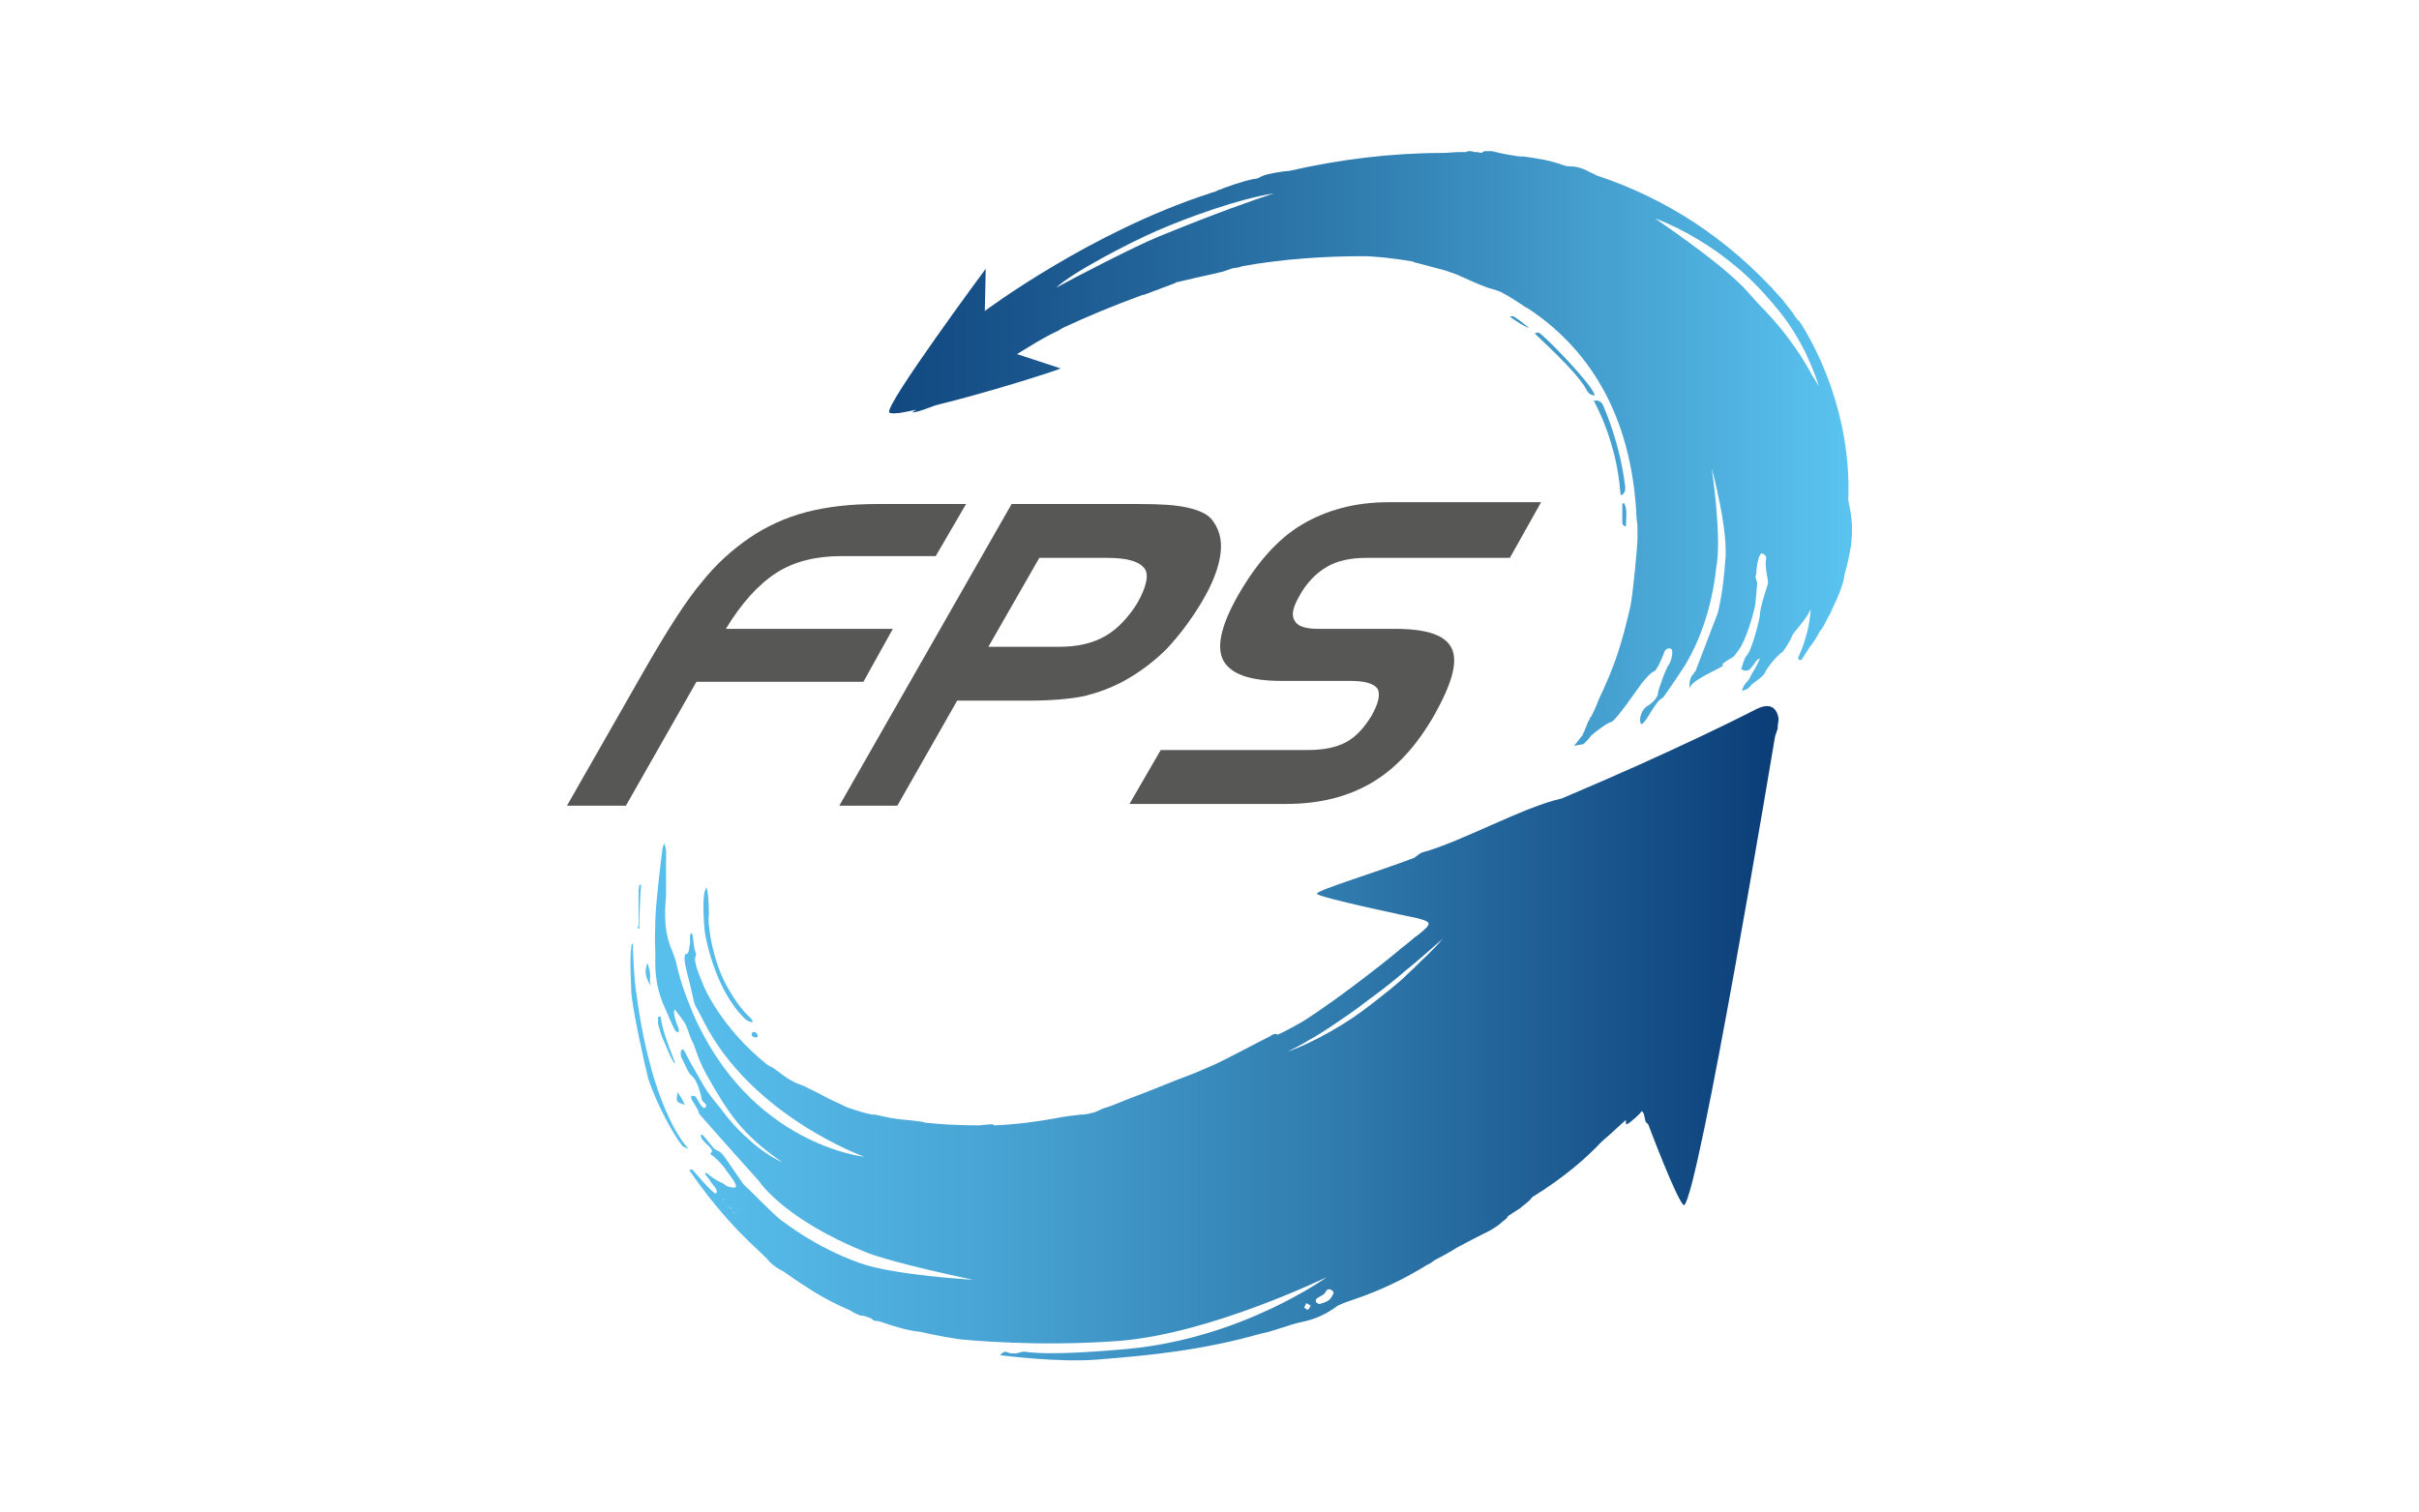
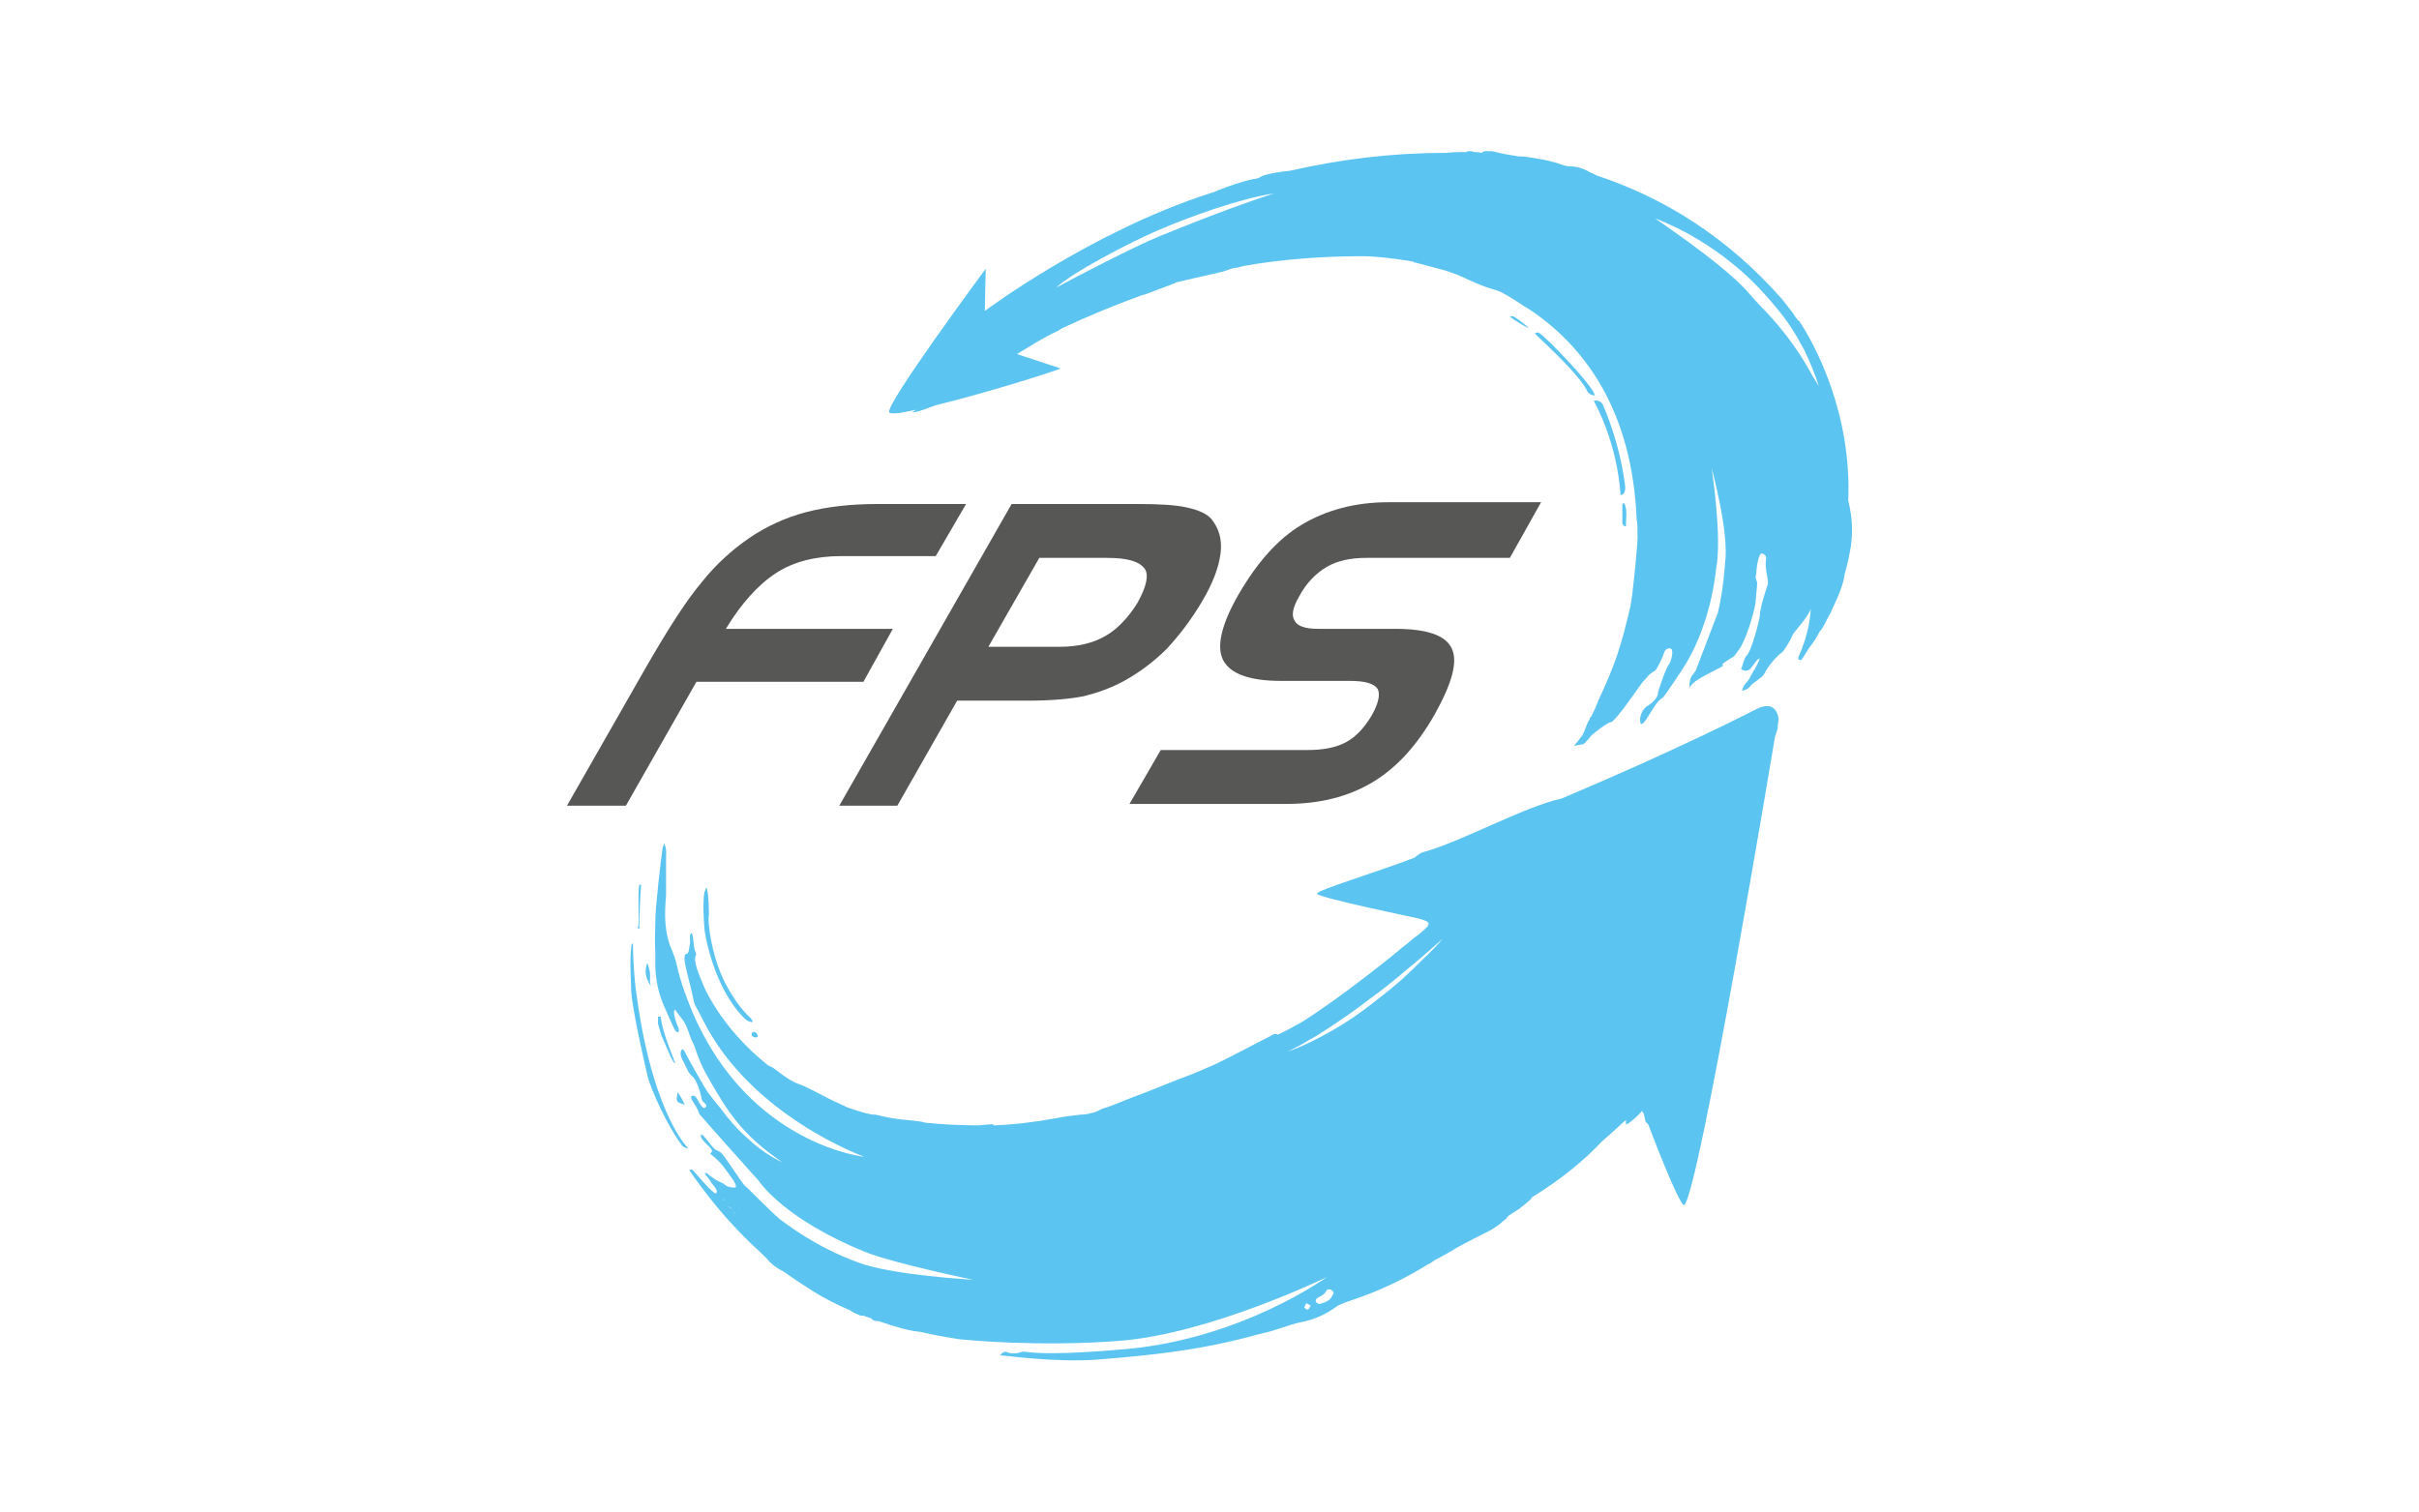
<svg xmlns="http://www.w3.org/2000/svg" width="128" height="80" viewBox="0 0 128 80" fill="none">
  <g id="logo / payment method / fps / brand-light">
    <g id="logo">
-       <path d="M39.071 63.981C39.119 64.028 39.119 64.076 39.119 64.124C39.119 64.266 39.024 64.314 38.93 64.266C38.882 64.219 38.835 64.171 38.788 64.124C38.741 63.981 38.646 63.886 38.504 63.839C38.41 63.791 38.315 63.648 38.268 63.553C38.268 63.506 38.268 63.458 38.268 63.411C38.268 63.411 38.363 63.363 38.41 63.411C38.646 63.601 38.835 63.791 39.071 63.981ZM39.402 53.906C39.497 54.001 39.638 54.096 39.827 54.096C39.827 53.954 39.638 53.811 39.544 53.716C39.024 53.194 38.693 52.576 38.599 52.433C37.654 50.913 37.418 48.679 37.512 48.441C37.512 48.394 37.512 47.158 37.37 46.968C37.323 47.063 37.323 47.158 37.276 47.206C37.181 47.824 37.229 48.489 37.276 49.154C37.276 49.344 37.748 52.291 39.402 53.906ZM33.78 49.154H33.827C33.827 48.536 33.874 47.443 33.922 46.826C33.874 46.826 33.827 46.826 33.827 46.826C33.733 47.396 33.827 48.441 33.78 49.012C33.733 49.059 33.733 49.107 33.78 49.154ZM39.78 54.667C39.78 54.714 39.78 54.762 39.78 54.809C39.875 54.904 39.969 54.952 40.111 54.857C40.064 54.714 40.016 54.619 39.875 54.619L39.78 54.667ZM34.819 54.191C34.914 54.477 34.961 54.762 35.103 55.047C35.197 55.237 35.575 56.235 35.717 56.282C35.764 56.235 35.055 54.762 34.961 53.811C34.914 53.811 34.866 53.811 34.819 53.811C34.819 53.954 34.819 54.096 34.819 54.191ZM34.252 50.96C34.111 51.388 34.111 51.673 34.441 52.196C34.3 51.72 34.536 51.72 34.252 50.96ZM35.953 57.946C35.906 57.898 35.906 57.851 35.859 57.803C35.764 58.326 35.764 58.326 36.237 58.468C36.142 58.278 36.048 58.088 35.953 57.946ZM33.638 52.338C33.591 52.053 33.496 50.675 33.496 50.247C33.496 50.152 33.496 50.01 33.496 49.914C33.402 50.01 33.402 50.057 33.402 50.152C33.307 50.817 33.402 52.148 33.402 52.481C33.449 53.336 34.063 56.14 34.3 57.09C34.772 58.516 35.717 60.179 36.048 60.559C36.095 60.702 36.284 60.749 36.426 60.797C35.906 60.227 35.481 59.324 35.481 59.324C34.111 56.52 33.733 52.908 33.638 52.338ZM70.49 68.305C70.396 68.21 70.207 68.21 70.16 68.353C70.065 68.543 69.876 68.591 69.735 68.686C69.64 68.733 69.593 68.828 69.64 68.923C69.687 68.971 69.782 69.018 69.829 69.018C70.113 68.923 70.349 68.876 70.49 68.591C70.538 68.496 70.632 68.401 70.49 68.305ZM69.026 69.209C69.073 69.256 69.168 69.351 69.215 69.303C69.262 69.303 69.309 69.161 69.357 69.113C69.309 69.066 69.215 69.018 69.12 68.971C69.073 69.113 68.979 69.209 69.026 69.209ZM38.41 63.411C38.363 63.411 38.315 63.411 38.268 63.411C38.268 63.458 38.221 63.506 38.268 63.553C38.363 63.648 38.41 63.791 38.504 63.839C38.646 63.934 38.741 63.981 38.788 64.124C38.788 64.171 38.882 64.219 38.93 64.266C39.024 64.314 39.119 64.266 39.119 64.124C39.119 64.076 39.119 63.981 39.071 63.981C38.835 63.791 38.646 63.601 38.41 63.411ZM94.067 38.414C94.067 38.462 94.067 38.509 94.067 38.557C94.019 38.699 93.972 38.842 93.925 38.984C93.925 38.984 89.862 63.411 89.106 63.791C88.775 63.648 87.216 59.514 87.216 59.514L87.074 59.371L86.98 58.944L86.885 58.801C86.696 59.039 86.46 59.229 86.224 59.419C86.177 59.466 86.129 59.466 86.035 59.514C86.035 59.419 86.035 59.371 86.035 59.276C85.751 59.514 85.373 59.894 84.759 60.417C83.956 61.272 82.775 62.318 81.074 63.363C80.932 63.601 80.412 63.934 80.46 63.934C80.223 64.076 80.034 64.219 79.798 64.361C79.704 64.551 79.562 64.599 79.515 64.646C79.326 64.836 79.09 64.979 78.853 65.122C78.286 65.407 77.719 65.692 77.105 66.025C76.727 66.262 76.302 66.5 75.924 66.69C75.782 66.785 75.688 66.88 75.546 66.927C74.317 67.688 73.042 68.305 71.624 68.781C71.341 68.876 71.058 68.971 70.774 69.113C70.207 69.541 69.593 69.826 68.884 69.969C68.175 70.111 67.467 70.444 66.711 70.587C63.687 71.442 61.041 71.727 57.97 71.965C55.986 72.107 53.34 71.775 52.915 71.727C53.056 71.585 53.151 71.49 53.34 71.585C53.434 71.632 53.576 71.632 53.718 71.632C53.86 71.632 54.049 71.537 54.19 71.537C55.702 71.775 59.057 71.442 59.671 71.394C65.766 70.824 70.207 67.593 70.207 67.593C70.207 67.593 64.065 70.587 59.246 70.967C54.946 71.299 51.072 70.919 50.694 70.872C50.458 70.824 49.702 70.729 48.71 70.492C48.143 70.444 47.434 70.254 46.489 69.921C46.347 69.921 46.206 69.921 46.111 69.779C45.969 69.731 45.828 69.684 45.686 69.636C45.639 69.636 45.592 69.636 45.544 69.636C45.45 69.589 45.308 69.541 45.214 69.494C45.119 69.446 45.072 69.398 44.977 69.351C44.316 69.066 43.654 68.733 43.04 68.353C42.52 68.02 42.001 67.688 41.481 67.308C41.197 67.165 40.961 67.022 40.725 66.785C40.536 66.547 40.3 66.357 40.064 66.12C37.843 64.076 36.567 62.033 36.473 61.938C36.615 61.843 36.662 61.938 36.709 61.985C36.803 62.08 37.701 63.173 37.89 63.173C37.985 63.031 37.89 62.935 37.796 62.793C37.465 62.413 37.701 62.603 37.37 62.223C37.229 62.08 37.323 61.985 37.559 62.223C38.127 62.65 38.127 62.508 38.41 62.745C38.457 62.793 38.741 62.888 38.93 62.84C39.024 62.698 38.599 62.175 38.457 61.985C38.221 61.605 37.748 61.177 37.654 61.13C37.465 61.035 37.748 61.035 37.654 60.845C37.607 60.702 37.04 60.322 37.087 60.084C37.134 59.894 37.512 60.512 37.796 60.797C37.89 60.892 38.032 60.892 38.174 61.035C38.315 61.13 39.213 62.555 39.402 62.745C39.638 62.935 40.772 64.124 41.292 64.551C41.575 64.741 43.087 65.977 45.45 66.832C47.245 67.498 51.497 67.735 51.497 67.735C51.497 67.735 47.34 66.88 45.78 66.262C41.575 64.551 40.253 62.65 40.158 62.508C39.638 61.938 37.229 59.229 36.992 58.944C36.945 58.659 36.567 58.231 36.567 58.088C36.567 57.946 36.756 57.993 36.803 58.041C36.898 58.136 37.181 58.801 37.323 58.611C37.512 58.468 37.134 58.326 37.134 58.183C37.04 57.708 36.851 57.138 36.615 56.948C36.426 56.805 36.331 56.52 36.095 56.045C36 55.902 36 55.712 36.048 55.57C36.095 55.57 36.095 55.57 36.142 55.522C36.189 55.617 36.284 55.712 36.331 55.855C36.473 56.14 37.37 57.708 37.418 57.756C37.654 58.088 37.89 58.373 38.127 58.659C38.504 59.181 39.024 59.799 39.591 60.274C40.489 61.13 41.386 61.51 41.386 61.51C39.26 60.037 38.552 58.944 37.37 56.853C36.898 55.997 36.756 55.285 36.615 55.094C36.473 54.762 36.378 54.429 36.284 54.239C36.142 53.954 35.906 53.716 35.717 53.431C35.575 53.526 35.764 54.049 35.811 54.191C35.859 54.334 35.953 54.429 35.906 54.619C35.811 54.667 35.717 54.524 35.717 54.524C35.575 54.286 35.292 53.574 35.197 53.384C34.583 52.053 34.677 51.008 34.677 50.437C34.63 49.724 34.677 49.202 34.677 48.726C34.677 48.014 34.961 45.59 35.055 44.925C35.055 44.83 35.103 44.782 35.15 44.639C35.292 44.972 35.244 45.21 35.244 45.495C35.244 45.733 35.244 47.111 35.244 47.396C35.15 48.441 35.15 49.392 35.575 50.342C35.953 51.245 35.717 51.34 36.662 53.621C39.686 60.607 45.733 61.225 45.733 61.225C45.733 61.225 39.78 59.086 37.229 54.049C36.473 52.528 36.992 53.954 36.331 51.388C36.237 51.008 36.142 50.485 36.331 50.485C36.473 50.485 36.473 50.057 36.52 49.867C36.52 49.724 36.473 49.487 36.567 49.392C36.709 49.344 36.662 50.105 36.803 50.39C36.945 50.722 36.473 50.39 37.181 52.053C37.229 52.196 38.127 54.382 40.63 56.377C40.725 56.425 40.819 56.472 40.914 56.52C41.245 56.758 41.575 57.043 41.953 57.233C42.19 57.376 42.473 57.423 42.709 57.566C43.229 57.803 43.702 58.088 44.221 58.326C44.221 58.326 44.458 58.421 44.836 58.611C44.977 58.659 45.119 58.706 45.261 58.754C45.544 58.849 45.875 58.944 46.158 58.991C46.206 58.991 46.253 58.991 46.3 58.991C46.725 59.086 47.103 59.181 47.529 59.229C47.812 59.276 48.757 59.324 48.946 59.419C49.844 59.514 50.789 59.562 51.733 59.562C51.922 59.562 52.159 59.514 52.348 59.514C52.442 59.514 52.537 59.466 52.584 59.562C52.584 59.562 52.584 59.562 52.631 59.562C53.765 59.514 54.852 59.371 55.891 59.181C56.316 59.086 56.836 59.039 57.214 58.991H57.261C57.403 58.991 57.592 58.944 57.639 58.944C57.545 58.944 57.876 58.896 57.97 58.849C58.112 58.801 58.254 58.706 58.395 58.659C58.915 58.516 59.388 58.278 59.907 58.088C60.947 57.708 62.033 57.233 63.073 56.853C63.073 56.853 63.545 56.663 64.301 56.33C65.293 55.855 66.238 55.332 67.183 54.857C67.325 54.762 67.467 54.667 67.609 54.762C68.034 54.572 68.459 54.334 68.884 54.096C71.01 52.766 74.176 50.2 74.129 50.2C74.412 50.01 74.979 49.487 74.979 49.534C75.499 49.107 75.593 49.012 75.593 48.869C75.593 48.726 74.932 48.584 74.932 48.584C74.932 48.584 69.687 47.491 69.687 47.301C69.687 47.111 72.711 46.208 74.837 45.4C74.979 45.305 75.121 45.162 75.263 45.115C77.247 44.592 80.649 42.691 82.633 42.263C88.822 39.65 92.508 37.749 92.98 37.511C94.067 36.989 94.114 38.081 94.114 38.081L94.067 38.414ZM76.349 49.677C75.688 50.247 75.073 50.817 74.412 51.34C73.751 51.91 73.089 52.433 72.428 52.908C71.766 53.431 71.058 53.906 70.349 54.382C69.971 54.619 69.64 54.857 69.262 55.047C68.884 55.285 68.506 55.475 68.128 55.665C68.931 55.38 69.687 54.999 70.443 54.572C71.199 54.144 71.908 53.669 72.569 53.146C73.231 52.623 73.94 52.1 74.554 51.483C74.885 51.198 75.168 50.865 75.499 50.58C75.782 50.295 76.066 50.01 76.349 49.677Z" fill="url(#paint0_linear_481_43)" />
-       <path d="M85.987 25.678C86.035 25.963 85.94 26.201 85.751 26.201C85.562 23.397 84.428 21.401 84.334 21.211C84.57 21.164 84.712 21.259 84.806 21.401C84.948 21.734 85.704 23.445 85.987 25.678ZM84.381 20.926C84.381 20.498 81.688 17.695 81.405 17.599C81.357 17.599 81.31 17.599 81.216 17.647C81.263 17.742 83.436 19.643 83.956 20.641C84.05 20.831 84.192 20.926 84.381 20.926ZM80.082 16.744C80.034 16.744 79.987 16.744 79.893 16.744C80.082 16.934 80.743 17.314 80.885 17.362C80.932 17.362 80.412 16.934 80.082 16.744ZM85.846 27.674C85.846 27.769 85.94 27.864 86.035 27.864C86.035 27.436 86.129 26.961 85.94 26.629C85.893 26.629 85.846 26.676 85.846 26.676C85.846 27.009 85.846 27.341 85.846 27.674ZM97.941 28.91C97.847 29.433 97.752 29.908 97.61 30.383C97.563 30.858 97.279 31.571 96.949 32.236C96.901 32.379 96.854 32.474 96.76 32.616C96.571 32.997 96.429 33.282 96.287 33.424C96.098 33.804 95.862 34.137 95.768 34.232C95.626 34.47 95.484 34.66 95.342 34.898C95.295 34.992 95.106 34.898 95.153 34.803C95.579 33.852 95.768 32.997 95.815 32.236C95.579 32.806 94.917 33.424 94.823 33.662C94.775 33.852 94.35 34.517 94.303 34.517C93.972 34.755 93.547 35.278 93.358 35.658C93.216 35.895 92.697 36.181 92.649 36.276C92.555 36.418 92.413 36.513 92.177 36.561C92.271 36.133 92.508 36.133 92.649 35.753C92.838 35.42 92.98 35.23 93.122 34.85C92.933 34.85 92.697 35.42 92.508 35.468C92.319 35.563 92.177 35.42 92.13 35.42C92.224 35.183 92.271 34.898 92.413 34.707C92.697 34.47 93.122 32.712 93.122 32.569C93.122 32.189 93.453 31.191 93.547 30.906C93.594 30.716 93.358 30.05 93.453 29.575C93.5 29.433 93.311 29.29 93.216 29.29C93.027 29.337 92.933 30.145 92.933 30.335C92.933 30.335 92.933 30.43 92.886 30.526C92.933 30.716 92.98 30.811 92.98 30.858C92.98 31.001 92.933 31.381 92.886 31.951C92.791 32.521 92.366 33.947 91.988 34.422C91.657 34.898 91.752 34.707 91.279 35.04C90.807 35.373 91.704 34.992 90.665 35.515C89.626 36.038 89.484 36.228 89.436 36.371C89.389 36.513 89.342 35.848 89.626 35.658C89.626 35.61 89.673 35.563 89.72 35.515L90.901 32.426C91.185 31.286 91.279 29.86 91.279 29.813C91.515 28.197 90.57 24.775 90.57 24.775C90.57 24.775 91.137 28.434 90.807 30.098C90.712 31.048 90.334 33.377 89.059 35.373C88.964 35.515 88.019 36.941 87.972 36.941C87.547 37.131 87.074 38.367 86.838 38.319C86.696 38.129 86.838 37.559 87.169 37.369C87.405 37.226 87.736 36.941 87.736 36.656C87.736 36.561 88.161 35.325 88.303 35.183C88.444 34.992 88.586 34.375 88.397 34.327C88.255 34.28 88.114 34.375 88.066 34.517C87.972 34.803 87.641 35.515 87.547 35.515C87.263 35.658 87.121 35.895 86.932 36.086C86.838 36.181 85.468 38.224 85.232 38.224C85.09 38.224 84.334 38.794 84.192 38.937C84.098 39.079 83.956 39.222 83.814 39.365C83.767 39.412 83.531 39.412 83.389 39.46C83.342 39.46 83.247 39.46 83.247 39.507L83.294 39.46C83.294 39.46 83.578 39.175 83.814 38.747C83.767 38.842 83.72 38.937 83.672 39.032C83.72 38.984 83.72 38.937 83.767 38.889C83.767 38.889 83.767 38.889 83.767 38.842C83.814 38.794 83.814 38.699 83.861 38.652C83.861 38.652 83.861 38.652 83.861 38.604C83.909 38.557 83.909 38.462 83.956 38.414V38.367C84.003 38.319 84.003 38.224 84.05 38.176C84.098 38.129 84.098 38.081 84.145 37.986C84.145 37.986 84.145 37.939 84.192 37.939C84.334 37.654 84.476 37.369 84.57 37.084C85.468 35.183 85.799 34.137 86.271 32.094C86.413 31.428 86.649 28.815 86.649 28.482C86.649 27.959 86.649 27.674 86.602 27.484C86.365 21.686 83.814 18.265 80.838 16.316C80.743 16.269 80.649 16.221 80.601 16.174C80.223 15.936 79.893 15.699 79.515 15.508C79.278 15.366 78.995 15.318 78.712 15.223C78.192 15.033 77.672 14.796 77.152 14.558C77.152 14.558 76.916 14.463 76.491 14.32C75.971 14.178 75.404 14.035 74.885 13.893C74.837 13.893 74.79 13.893 74.79 13.845C73.656 13.655 72.711 13.56 72.097 13.56C70.113 13.56 67.892 13.703 65.766 14.083C65.624 14.13 65.482 14.178 65.341 14.178C65.057 14.225 64.821 14.368 64.537 14.415C63.971 14.558 63.451 14.653 62.884 14.796C62.884 14.796 62.648 14.843 62.27 14.938C62.222 14.938 62.222 14.938 62.175 14.986C61.655 15.176 61.183 15.366 60.663 15.556C60.616 15.556 60.569 15.604 60.522 15.604H60.474C58.915 16.174 57.545 16.744 56.222 17.362C56.127 17.409 55.938 17.552 55.891 17.552C55.183 17.885 54.521 18.312 53.812 18.74L56.127 19.5C55.702 19.69 52.064 20.831 49.513 21.449C49.088 21.591 48.71 21.781 48.285 21.829C48.285 21.781 48.426 21.734 48.474 21.686C48.001 21.781 47.623 21.877 47.34 21.877C47.198 21.877 47.103 21.877 47.056 21.829C46.773 21.496 52.159 14.225 52.159 14.225L52.111 16.459C52.111 16.459 57.687 12.277 64.018 10.233C64.112 10.186 64.207 10.186 64.301 10.139C64.349 10.139 64.396 10.091 64.396 10.091C65.01 9.853 65.671 9.616 66.333 9.473C66.475 9.473 66.616 9.426 66.758 9.331C67.041 9.188 68.034 9.045 68.223 9.045C70.916 8.428 73.656 8.095 76.349 8.095C76.633 8.095 76.916 8.048 77.247 8.048C77.341 8.048 77.483 8.048 77.578 8.048C77.625 8 77.719 8 77.767 8C77.814 8 77.908 8 78.003 8.048C78.144 8.048 78.239 8.048 78.381 8.095C78.475 8.048 78.522 8 78.57 8C78.712 8 78.806 8 78.948 8C79.326 8.095 79.751 8.19 80.129 8.238C80.318 8.285 80.507 8.285 80.649 8.285C81.31 8.38 81.972 8.475 82.633 8.713C82.775 8.76 82.916 8.808 83.106 8.808C83.436 8.808 83.72 8.903 84.003 9.045C84.145 9.141 84.334 9.188 84.476 9.283C88.066 10.471 91.421 12.562 94.303 15.841C94.303 15.841 94.492 16.079 94.823 16.506C94.87 16.554 94.917 16.649 95.012 16.792L95.059 16.839C95.059 16.839 95.059 16.887 95.106 16.887C95.106 16.934 95.153 16.982 95.201 16.982C96.051 18.265 97.988 21.877 97.799 26.486C98.035 27.484 98.035 28.102 97.941 28.91ZM93.453 16.506C94.303 17.409 95.106 18.455 95.768 19.643C95.909 19.928 96.098 20.166 96.24 20.451C96.051 19.785 95.768 19.168 95.484 18.55C95.059 17.742 94.586 16.982 94.019 16.316C93.169 15.271 92.319 14.463 91.657 13.94C90.618 13.085 89.106 12.134 87.594 11.564C87.547 11.564 90.807 13.703 92.319 15.271C92.697 15.699 93.075 16.126 93.453 16.506ZM61.183 12.229C59.766 12.847 56.742 14.415 55.891 15.223C56.836 14.701 60.049 13.037 61.325 12.515C64.349 11.279 66.38 10.566 67.419 10.233C65.577 10.519 62.931 11.469 61.183 12.229Z" fill="url(#paint1_linear_481_43)" />
+       <path d="M39.071 63.981C39.119 64.028 39.119 64.076 39.119 64.124C39.119 64.266 39.024 64.314 38.93 64.266C38.882 64.219 38.835 64.171 38.788 64.124C38.741 63.981 38.646 63.886 38.504 63.839C38.41 63.791 38.315 63.648 38.268 63.553C38.268 63.506 38.268 63.458 38.268 63.411C38.268 63.411 38.363 63.363 38.41 63.411C38.646 63.601 38.835 63.791 39.071 63.981ZM39.402 53.906C39.497 54.001 39.638 54.096 39.827 54.096C39.827 53.954 39.638 53.811 39.544 53.716C39.024 53.194 38.693 52.576 38.599 52.433C37.654 50.913 37.418 48.679 37.512 48.441C37.512 48.394 37.512 47.158 37.37 46.968C37.323 47.063 37.323 47.158 37.276 47.206C37.181 47.824 37.229 48.489 37.276 49.154C37.276 49.344 37.748 52.291 39.402 53.906ZM33.78 49.154H33.827C33.827 48.536 33.874 47.443 33.922 46.826C33.874 46.826 33.827 46.826 33.827 46.826C33.733 47.396 33.827 48.441 33.78 49.012C33.733 49.059 33.733 49.107 33.78 49.154ZM39.78 54.667C39.78 54.714 39.78 54.762 39.78 54.809C39.875 54.904 39.969 54.952 40.111 54.857C40.064 54.714 40.016 54.619 39.875 54.619L39.78 54.667ZM34.819 54.191C34.914 54.477 34.961 54.762 35.103 55.047C35.197 55.237 35.575 56.235 35.717 56.282C35.764 56.235 35.055 54.762 34.961 53.811C34.914 53.811 34.866 53.811 34.819 53.811C34.819 53.954 34.819 54.096 34.819 54.191ZM34.252 50.96C34.111 51.388 34.111 51.673 34.441 52.196C34.3 51.72 34.536 51.72 34.252 50.96ZM35.953 57.946C35.906 57.898 35.906 57.851 35.859 57.803C35.764 58.326 35.764 58.326 36.237 58.468C36.142 58.278 36.048 58.088 35.953 57.946ZM33.638 52.338C33.591 52.053 33.496 50.675 33.496 50.247C33.496 50.152 33.496 50.01 33.496 49.914C33.402 50.01 33.402 50.057 33.402 50.152C33.307 50.817 33.402 52.148 33.402 52.481C33.449 53.336 34.063 56.14 34.3 57.09C34.772 58.516 35.717 60.179 36.048 60.559C36.095 60.702 36.284 60.749 36.426 60.797C35.906 60.227 35.481 59.324 35.481 59.324C34.111 56.52 33.733 52.908 33.638 52.338ZM70.49 68.305C70.396 68.21 70.207 68.21 70.16 68.353C70.065 68.543 69.876 68.591 69.735 68.686C69.64 68.733 69.593 68.828 69.64 68.923C69.687 68.971 69.782 69.018 69.829 69.018C70.113 68.923 70.349 68.876 70.49 68.591C70.538 68.496 70.632 68.401 70.49 68.305ZM69.026 69.209C69.073 69.256 69.168 69.351 69.215 69.303C69.262 69.303 69.309 69.161 69.357 69.113C69.309 69.066 69.215 69.018 69.12 68.971C69.073 69.113 68.979 69.209 69.026 69.209ZM38.41 63.411C38.363 63.411 38.315 63.411 38.268 63.411C38.268 63.458 38.221 63.506 38.268 63.553C38.363 63.648 38.41 63.791 38.504 63.839C38.646 63.934 38.741 63.981 38.788 64.124C38.788 64.171 38.882 64.219 38.93 64.266C39.024 64.314 39.119 64.266 39.119 64.124C39.119 64.076 39.119 63.981 39.071 63.981C38.835 63.791 38.646 63.601 38.41 63.411ZM94.067 38.414C94.067 38.462 94.067 38.509 94.067 38.557C94.019 38.699 93.972 38.842 93.925 38.984C93.925 38.984 89.862 63.411 89.106 63.791C88.775 63.648 87.216 59.514 87.216 59.514L87.074 59.371L86.98 58.944L86.885 58.801C86.696 59.039 86.46 59.229 86.224 59.419C86.177 59.466 86.129 59.466 86.035 59.514C86.035 59.419 86.035 59.371 86.035 59.276C85.751 59.514 85.373 59.894 84.759 60.417C83.956 61.272 82.775 62.318 81.074 63.363C80.932 63.601 80.412 63.934 80.46 63.934C80.223 64.076 80.034 64.219 79.798 64.361C79.704 64.551 79.562 64.599 79.515 64.646C79.326 64.836 79.09 64.979 78.853 65.122C78.286 65.407 77.719 65.692 77.105 66.025C76.727 66.262 76.302 66.5 75.924 66.69C75.782 66.785 75.688 66.88 75.546 66.927C74.317 67.688 73.042 68.305 71.624 68.781C71.341 68.876 71.058 68.971 70.774 69.113C70.207 69.541 69.593 69.826 68.884 69.969C68.175 70.111 67.467 70.444 66.711 70.587C63.687 71.442 61.041 71.727 57.97 71.965C55.986 72.107 53.34 71.775 52.915 71.727C53.056 71.585 53.151 71.49 53.34 71.585C53.434 71.632 53.576 71.632 53.718 71.632C53.86 71.632 54.049 71.537 54.19 71.537C55.702 71.775 59.057 71.442 59.671 71.394C65.766 70.824 70.207 67.593 70.207 67.593C70.207 67.593 64.065 70.587 59.246 70.967C54.946 71.299 51.072 70.919 50.694 70.872C50.458 70.824 49.702 70.729 48.71 70.492C48.143 70.444 47.434 70.254 46.489 69.921C46.347 69.921 46.206 69.921 46.111 69.779C45.969 69.731 45.828 69.684 45.686 69.636C45.639 69.636 45.592 69.636 45.544 69.636C45.45 69.589 45.308 69.541 45.214 69.494C45.119 69.446 45.072 69.398 44.977 69.351C44.316 69.066 43.654 68.733 43.04 68.353C42.52 68.02 42.001 67.688 41.481 67.308C41.197 67.165 40.961 67.022 40.725 66.785C40.536 66.547 40.3 66.357 40.064 66.12C37.843 64.076 36.567 62.033 36.473 61.938C36.615 61.843 36.662 61.938 36.709 61.985C36.803 62.08 37.701 63.173 37.89 63.173C37.985 63.031 37.89 62.935 37.796 62.793C37.465 62.413 37.701 62.603 37.37 62.223C37.229 62.08 37.323 61.985 37.559 62.223C38.127 62.65 38.127 62.508 38.41 62.745C38.457 62.793 38.741 62.888 38.93 62.84C39.024 62.698 38.599 62.175 38.457 61.985C38.221 61.605 37.748 61.177 37.654 61.13C37.465 61.035 37.748 61.035 37.654 60.845C37.607 60.702 37.04 60.322 37.087 60.084C37.134 59.894 37.512 60.512 37.796 60.797C37.89 60.892 38.032 60.892 38.174 61.035C38.315 61.13 39.213 62.555 39.402 62.745C39.638 62.935 40.772 64.124 41.292 64.551C41.575 64.741 43.087 65.977 45.45 66.832C47.245 67.498 51.497 67.735 51.497 67.735C51.497 67.735 47.34 66.88 45.78 66.262C41.575 64.551 40.253 62.65 40.158 62.508C39.638 61.938 37.229 59.229 36.992 58.944C36.945 58.659 36.567 58.231 36.567 58.088C36.567 57.946 36.756 57.993 36.803 58.041C36.898 58.136 37.181 58.801 37.323 58.611C37.512 58.468 37.134 58.326 37.134 58.183C37.04 57.708 36.851 57.138 36.615 56.948C36.426 56.805 36.331 56.52 36.095 56.045C36 55.902 36 55.712 36.048 55.57C36.095 55.57 36.095 55.57 36.142 55.522C36.189 55.617 36.284 55.712 36.331 55.855C36.473 56.14 37.37 57.708 37.418 57.756C37.654 58.088 37.89 58.373 38.127 58.659C38.504 59.181 39.024 59.799 39.591 60.274C40.489 61.13 41.386 61.51 41.386 61.51C39.26 60.037 38.552 58.944 37.37 56.853C36.898 55.997 36.756 55.285 36.615 55.094C36.473 54.762 36.378 54.429 36.284 54.239C36.142 53.954 35.906 53.716 35.717 53.431C35.575 53.526 35.764 54.049 35.811 54.191C35.859 54.334 35.953 54.429 35.906 54.619C35.811 54.667 35.717 54.524 35.717 54.524C35.575 54.286 35.292 53.574 35.197 53.384C34.583 52.053 34.677 51.008 34.677 50.437C34.63 49.724 34.677 49.202 34.677 48.726C34.677 48.014 34.961 45.59 35.055 44.925C35.055 44.83 35.103 44.782 35.15 44.639C35.292 44.972 35.244 45.21 35.244 45.495C35.244 45.733 35.244 47.111 35.244 47.396C35.15 48.441 35.15 49.392 35.575 50.342C35.953 51.245 35.717 51.34 36.662 53.621C39.686 60.607 45.733 61.225 45.733 61.225C45.733 61.225 39.78 59.086 37.229 54.049C36.473 52.528 36.992 53.954 36.331 51.388C36.237 51.008 36.142 50.485 36.331 50.485C36.473 50.485 36.473 50.057 36.52 49.867C36.52 49.724 36.473 49.487 36.567 49.392C36.709 49.344 36.662 50.105 36.803 50.39C36.945 50.722 36.473 50.39 37.181 52.053C37.229 52.196 38.127 54.382 40.63 56.377C40.725 56.425 40.819 56.472 40.914 56.52C41.245 56.758 41.575 57.043 41.953 57.233C42.19 57.376 42.473 57.423 42.709 57.566C43.229 57.803 43.702 58.088 44.221 58.326C44.221 58.326 44.458 58.421 44.836 58.611C44.977 58.659 45.119 58.706 45.261 58.754C45.544 58.849 45.875 58.944 46.158 58.991C46.206 58.991 46.253 58.991 46.3 58.991C46.725 59.086 47.103 59.181 47.529 59.229C47.812 59.276 48.757 59.324 48.946 59.419C49.844 59.514 50.789 59.562 51.733 59.562C51.922 59.562 52.159 59.514 52.348 59.514C52.442 59.514 52.537 59.466 52.584 59.562C52.584 59.562 52.584 59.562 52.631 59.562C53.765 59.514 54.852 59.371 55.891 59.181C56.316 59.086 56.836 59.039 57.214 58.991H57.261C57.403 58.991 57.592 58.944 57.639 58.944C57.545 58.944 57.876 58.896 57.97 58.849C58.112 58.801 58.254 58.706 58.395 58.659C58.915 58.516 59.388 58.278 59.907 58.088C60.947 57.708 62.033 57.233 63.073 56.853C63.073 56.853 63.545 56.663 64.301 56.33C65.293 55.855 66.238 55.332 67.183 54.857C67.325 54.762 67.467 54.667 67.609 54.762C68.034 54.572 68.459 54.334 68.884 54.096C71.01 52.766 74.176 50.2 74.129 50.2C74.412 50.01 74.979 49.487 74.979 49.534C75.499 49.107 75.593 49.012 75.593 48.869C75.593 48.726 74.932 48.584 74.932 48.584C74.932 48.584 69.687 47.491 69.687 47.301C69.687 47.111 72.711 46.208 74.837 45.4C74.979 45.305 75.121 45.162 75.263 45.115C77.247 44.592 80.649 42.691 82.633 42.263C88.822 39.65 92.508 37.749 92.98 37.511C94.067 36.989 94.114 38.081 94.114 38.081L94.067 38.414ZM76.349 49.677C75.688 50.247 75.073 50.817 74.412 51.34C73.751 51.91 73.089 52.433 72.428 52.908C71.766 53.431 71.058 53.906 70.349 54.382C69.971 54.619 69.64 54.857 69.262 55.047C68.884 55.285 68.506 55.475 68.128 55.665C68.931 55.38 69.687 54.999 70.443 54.572C71.199 54.144 71.908 53.669 72.569 53.146C73.231 52.623 73.94 52.1 74.554 51.483C74.885 51.198 75.168 50.865 75.499 50.58C75.782 50.295 76.066 50.01 76.349 49.677Z" fill="#5BC4F1" />
+       <path d="M85.987 25.678C86.035 25.963 85.94 26.201 85.751 26.201C85.562 23.397 84.428 21.401 84.334 21.211C84.57 21.164 84.712 21.259 84.806 21.401C84.948 21.734 85.704 23.445 85.987 25.678ZM84.381 20.926C84.381 20.498 81.688 17.695 81.405 17.599C81.357 17.599 81.31 17.599 81.216 17.647C81.263 17.742 83.436 19.643 83.956 20.641C84.05 20.831 84.192 20.926 84.381 20.926ZM80.082 16.744C80.034 16.744 79.987 16.744 79.893 16.744C80.082 16.934 80.743 17.314 80.885 17.362C80.932 17.362 80.412 16.934 80.082 16.744ZM85.846 27.674C85.846 27.769 85.94 27.864 86.035 27.864C86.035 27.436 86.129 26.961 85.94 26.629C85.893 26.629 85.846 26.676 85.846 26.676C85.846 27.009 85.846 27.341 85.846 27.674ZM97.941 28.91C97.847 29.433 97.752 29.908 97.61 30.383C97.563 30.858 97.279 31.571 96.949 32.236C96.901 32.379 96.854 32.474 96.76 32.616C96.571 32.997 96.429 33.282 96.287 33.424C96.098 33.804 95.862 34.137 95.768 34.232C95.626 34.47 95.484 34.66 95.342 34.898C95.295 34.992 95.106 34.898 95.153 34.803C95.579 33.852 95.768 32.997 95.815 32.236C95.579 32.806 94.917 33.424 94.823 33.662C94.775 33.852 94.35 34.517 94.303 34.517C93.972 34.755 93.547 35.278 93.358 35.658C93.216 35.895 92.697 36.181 92.649 36.276C92.555 36.418 92.413 36.513 92.177 36.561C92.271 36.133 92.508 36.133 92.649 35.753C92.838 35.42 92.98 35.23 93.122 34.85C92.933 34.85 92.697 35.42 92.508 35.468C92.319 35.563 92.177 35.42 92.13 35.42C92.224 35.183 92.271 34.898 92.413 34.707C92.697 34.47 93.122 32.712 93.122 32.569C93.122 32.189 93.453 31.191 93.547 30.906C93.594 30.716 93.358 30.05 93.453 29.575C93.5 29.433 93.311 29.29 93.216 29.29C93.027 29.337 92.933 30.145 92.933 30.335C92.933 30.335 92.933 30.43 92.886 30.526C92.933 30.716 92.98 30.811 92.98 30.858C92.98 31.001 92.933 31.381 92.886 31.951C92.791 32.521 92.366 33.947 91.988 34.422C91.657 34.898 91.752 34.707 91.279 35.04C90.807 35.373 91.704 34.992 90.665 35.515C89.626 36.038 89.484 36.228 89.436 36.371C89.389 36.513 89.342 35.848 89.626 35.658C89.626 35.61 89.673 35.563 89.72 35.515L90.901 32.426C91.185 31.286 91.279 29.86 91.279 29.813C91.515 28.197 90.57 24.775 90.57 24.775C90.57 24.775 91.137 28.434 90.807 30.098C90.712 31.048 90.334 33.377 89.059 35.373C88.964 35.515 88.019 36.941 87.972 36.941C87.547 37.131 87.074 38.367 86.838 38.319C86.696 38.129 86.838 37.559 87.169 37.369C87.405 37.226 87.736 36.941 87.736 36.656C87.736 36.561 88.161 35.325 88.303 35.183C88.444 34.992 88.586 34.375 88.397 34.327C88.255 34.28 88.114 34.375 88.066 34.517C87.972 34.803 87.641 35.515 87.547 35.515C87.263 35.658 87.121 35.895 86.932 36.086C86.838 36.181 85.468 38.224 85.232 38.224C85.09 38.224 84.334 38.794 84.192 38.937C84.098 39.079 83.956 39.222 83.814 39.365C83.767 39.412 83.531 39.412 83.389 39.46C83.342 39.46 83.247 39.46 83.247 39.507L83.294 39.46C83.294 39.46 83.578 39.175 83.814 38.747C83.767 38.842 83.72 38.937 83.672 39.032C83.72 38.984 83.72 38.937 83.767 38.889C83.767 38.889 83.767 38.889 83.767 38.842C83.814 38.794 83.814 38.699 83.861 38.652C83.861 38.652 83.861 38.652 83.861 38.604C83.909 38.557 83.909 38.462 83.956 38.414V38.367C84.003 38.319 84.003 38.224 84.05 38.176C84.098 38.129 84.098 38.081 84.145 37.986C84.145 37.986 84.145 37.939 84.192 37.939C84.334 37.654 84.476 37.369 84.57 37.084C85.468 35.183 85.799 34.137 86.271 32.094C86.413 31.428 86.649 28.815 86.649 28.482C86.649 27.959 86.649 27.674 86.602 27.484C86.365 21.686 83.814 18.265 80.838 16.316C80.743 16.269 80.649 16.221 80.601 16.174C80.223 15.936 79.893 15.699 79.515 15.508C79.278 15.366 78.995 15.318 78.712 15.223C78.192 15.033 77.672 14.796 77.152 14.558C77.152 14.558 76.916 14.463 76.491 14.32C75.971 14.178 75.404 14.035 74.885 13.893C74.837 13.893 74.79 13.893 74.79 13.845C73.656 13.655 72.711 13.56 72.097 13.56C70.113 13.56 67.892 13.703 65.766 14.083C65.624 14.13 65.482 14.178 65.341 14.178C65.057 14.225 64.821 14.368 64.537 14.415C63.971 14.558 63.451 14.653 62.884 14.796C62.884 14.796 62.648 14.843 62.27 14.938C62.222 14.938 62.222 14.938 62.175 14.986C61.655 15.176 61.183 15.366 60.663 15.556C60.616 15.556 60.569 15.604 60.522 15.604H60.474C58.915 16.174 57.545 16.744 56.222 17.362C56.127 17.409 55.938 17.552 55.891 17.552C55.183 17.885 54.521 18.312 53.812 18.74L56.127 19.5C55.702 19.69 52.064 20.831 49.513 21.449C49.088 21.591 48.71 21.781 48.285 21.829C48.285 21.781 48.426 21.734 48.474 21.686C48.001 21.781 47.623 21.877 47.34 21.877C47.198 21.877 47.103 21.877 47.056 21.829C46.773 21.496 52.159 14.225 52.159 14.225L52.111 16.459C52.111 16.459 57.687 12.277 64.018 10.233C64.112 10.186 64.207 10.186 64.301 10.139C64.349 10.139 64.396 10.091 64.396 10.091C65.01 9.853 65.671 9.616 66.333 9.473C66.475 9.473 66.616 9.426 66.758 9.331C67.041 9.188 68.034 9.045 68.223 9.045C70.916 8.428 73.656 8.095 76.349 8.095C76.633 8.095 76.916 8.048 77.247 8.048C77.341 8.048 77.483 8.048 77.578 8.048C77.625 8 77.719 8 77.767 8C77.814 8 77.908 8 78.003 8.048C78.144 8.048 78.239 8.048 78.381 8.095C78.475 8.048 78.522 8 78.57 8C78.712 8 78.806 8 78.948 8C79.326 8.095 79.751 8.19 80.129 8.238C80.318 8.285 80.507 8.285 80.649 8.285C81.31 8.38 81.972 8.475 82.633 8.713C82.775 8.76 82.916 8.808 83.106 8.808C83.436 8.808 83.72 8.903 84.003 9.045C84.145 9.141 84.334 9.188 84.476 9.283C88.066 10.471 91.421 12.562 94.303 15.841C94.303 15.841 94.492 16.079 94.823 16.506C94.87 16.554 94.917 16.649 95.012 16.792L95.059 16.839C95.059 16.839 95.059 16.887 95.106 16.887C95.106 16.934 95.153 16.982 95.201 16.982C96.051 18.265 97.988 21.877 97.799 26.486C98.035 27.484 98.035 28.102 97.941 28.91ZM93.453 16.506C94.303 17.409 95.106 18.455 95.768 19.643C95.909 19.928 96.098 20.166 96.24 20.451C96.051 19.785 95.768 19.168 95.484 18.55C95.059 17.742 94.586 16.982 94.019 16.316C93.169 15.271 92.319 14.463 91.657 13.94C90.618 13.085 89.106 12.134 87.594 11.564C87.547 11.564 90.807 13.703 92.319 15.271C92.697 15.699 93.075 16.126 93.453 16.506ZM61.183 12.229C59.766 12.847 56.742 14.415 55.891 15.223C56.836 14.701 60.049 13.037 61.325 12.515C64.349 11.279 66.38 10.566 67.419 10.233C65.577 10.519 62.931 11.469 61.183 12.229Z" fill="#5BC4F1" />
      <path d="M34.205 35.278C35.386 33.234 36.331 31.761 37.134 30.811C37.89 29.86 38.741 29.1 39.638 28.482C40.536 27.864 41.575 27.389 42.662 27.104C43.749 26.819 45.025 26.676 46.395 26.676H51.119L49.513 29.433H44.505C43.182 29.433 42.001 29.718 41.056 30.335C40.111 30.953 39.213 31.951 38.41 33.282H47.245L45.686 36.086H36.851L33.118 42.644H30L34.205 35.278Z" fill="#575756" />
      <path d="M53.529 26.676H60.238C61.372 26.676 62.222 26.724 62.837 26.866C63.451 27.009 63.876 27.199 64.112 27.484C64.49 27.959 64.679 28.529 64.585 29.29C64.49 30.05 64.159 30.906 63.593 31.856C63.026 32.806 62.411 33.614 61.75 34.327C61.088 34.992 60.333 35.563 59.482 36.038C58.773 36.418 58.112 36.656 57.356 36.846C56.647 36.989 55.655 37.084 54.379 37.084H50.647L47.481 42.644H44.41L53.529 26.676ZM58.584 29.527H54.994L52.3 34.232H56.08C57.025 34.232 57.828 34.042 58.49 33.662C59.151 33.282 59.718 32.664 60.191 31.904C60.663 31.048 60.805 30.43 60.569 30.098C60.285 29.718 59.671 29.527 58.584 29.527Z" fill="#575756" />
      <path d="M79.893 29.527H72.286C71.483 29.527 70.774 29.67 70.207 30.003C69.64 30.335 69.12 30.858 68.742 31.571C68.412 32.141 68.317 32.569 68.506 32.854C68.648 33.139 69.073 33.282 69.735 33.282H73.798C75.499 33.282 76.491 33.614 76.822 34.327C77.152 35.04 76.822 36.181 75.924 37.796C74.979 39.46 73.892 40.648 72.617 41.408C71.341 42.168 69.829 42.549 68.081 42.549H59.766L61.419 39.697H69.168C70.065 39.697 70.727 39.555 71.246 39.27C71.766 38.984 72.191 38.509 72.569 37.891C72.947 37.226 73.042 36.751 72.9 36.466C72.711 36.181 72.239 36.038 71.436 36.038H67.797C66.097 36.038 65.104 35.658 64.726 34.945C64.349 34.232 64.632 33.044 65.53 31.476C66.522 29.765 67.609 28.529 68.884 27.769C70.16 27.009 71.672 26.581 73.467 26.581H81.546L79.893 29.527Z" fill="#575756" />
    </g>
  </g>
-   <defs>
-     <linearGradient id="paint0_linear_481_43" x1="29.964" y1="40.014" x2="97.991" y2="40.014" gradientUnits="userSpaceOnUse">
-       <stop stop-color="#5BC4F1" />
-       <stop offset="0.128" stop-color="#56BBE9" />
-       <stop offset="0.337" stop-color="#47A3D3" />
-       <stop offset="0.6" stop-color="#307BAE" />
-       <stop offset="0.905" stop-color="#0F447D" />
-       <stop offset="1" stop-color="#04326C" />
-     </linearGradient>
-     <linearGradient id="paint1_linear_481_43" x1="30.328" y1="40.264" x2="98.045" y2="40.264" gradientUnits="userSpaceOnUse">
-       <stop stop-color="#04326C" />
-       <stop offset="0.128" stop-color="#093B74" />
-       <stop offset="0.337" stop-color="#18538A" />
-       <stop offset="0.6" stop-color="#2F7BAE" />
-       <stop offset="0.905" stop-color="#50B2E0" />
-       <stop offset="1" stop-color="#5BC4F1" />
-     </linearGradient>
-   </defs>
</svg>
